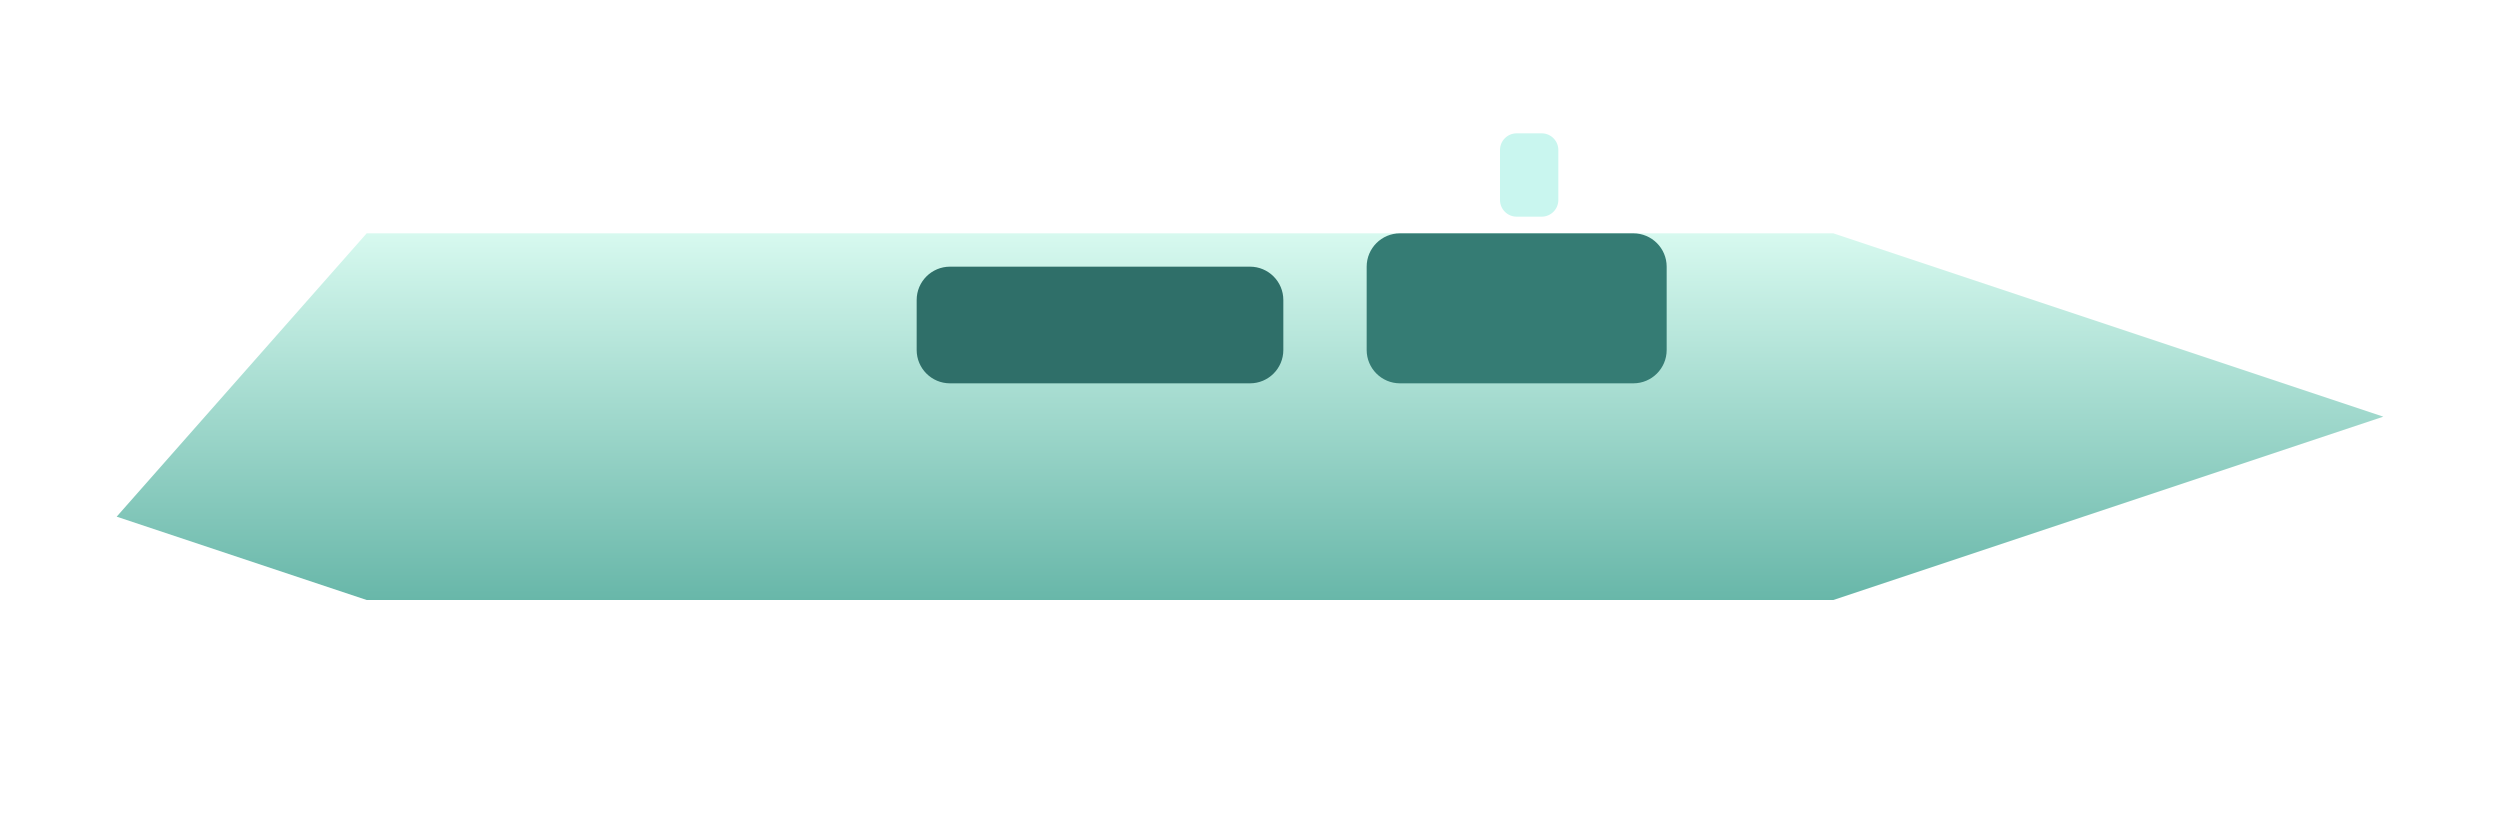
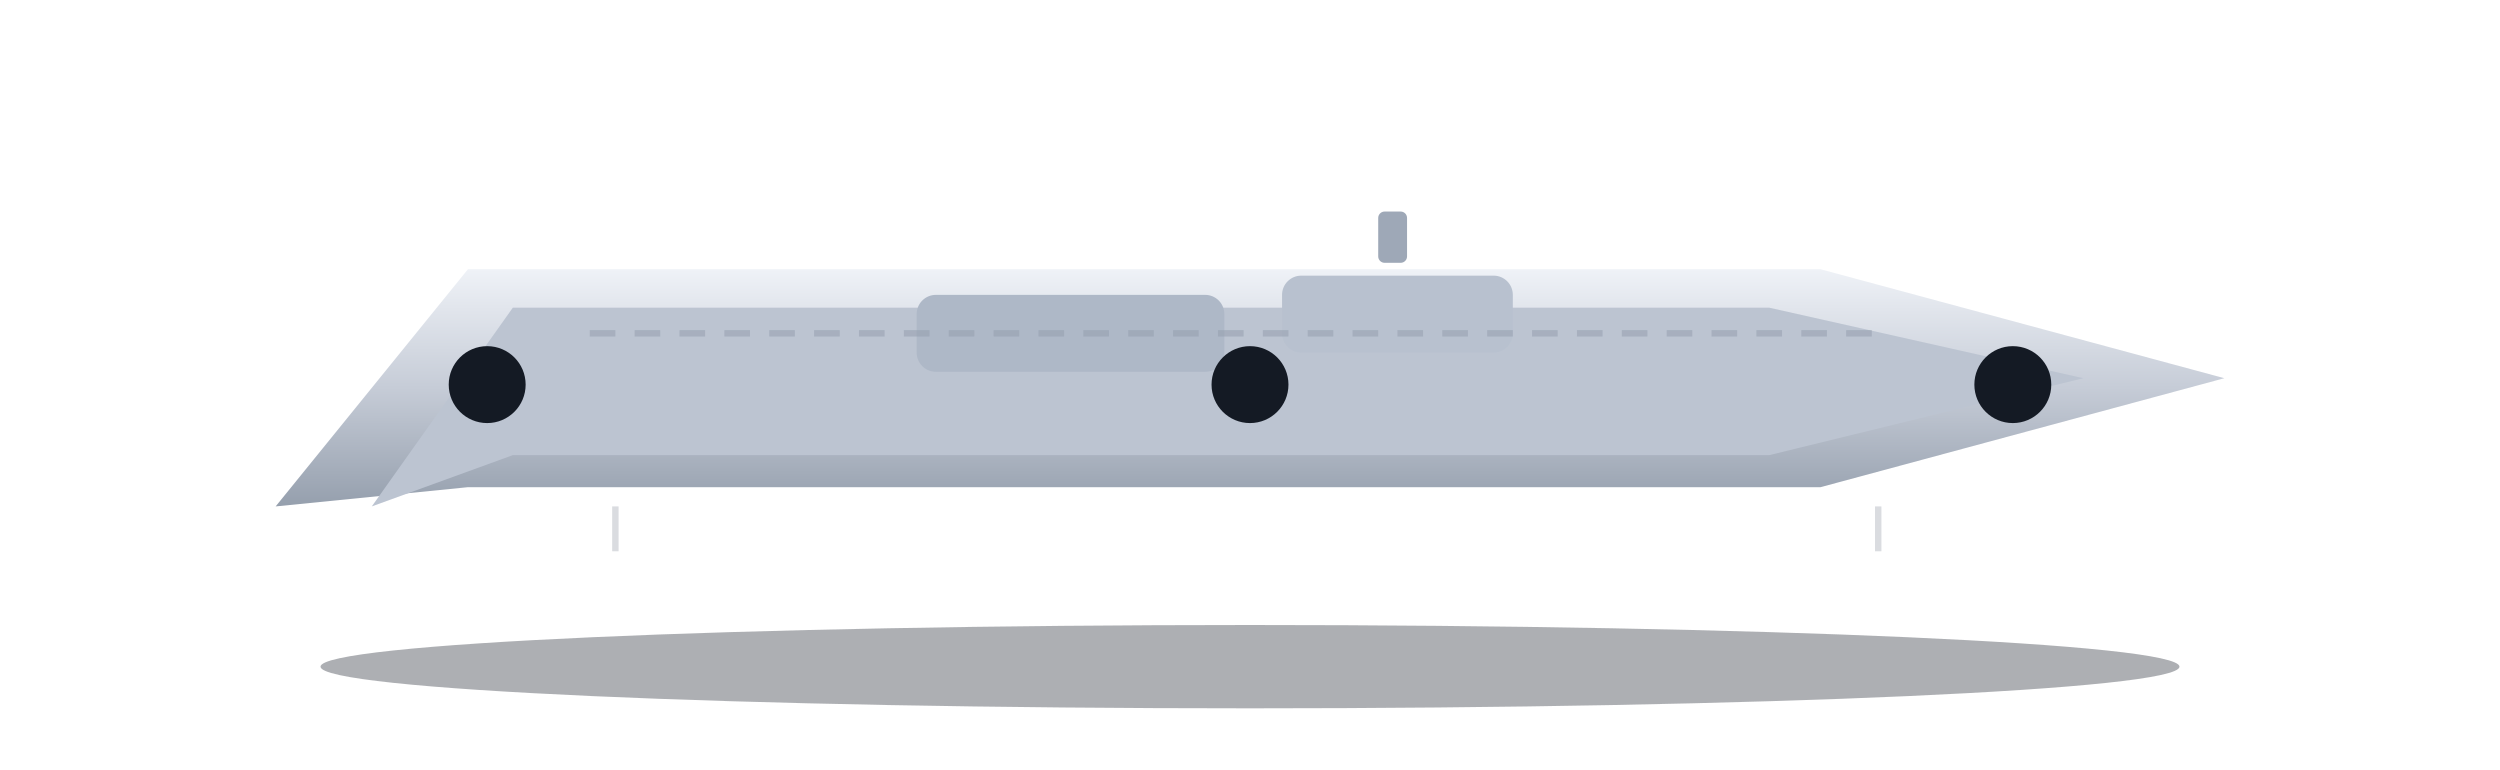
- <svg xmlns="http://www.w3.org/2000/svg" viewBox="0 0 300 100" role="img" aria-label="Destroyer">
+ <svg xmlns="http://www.w3.org/2000/svg" viewBox="0 0 780 240" role="img" aria-label="Destroyer game piece">
  <defs>
-     <linearGradient id="ddHull" x1="0" y1="0" x2="0" y2="1">
-       <stop offset="0" stop-color="#d7f9ef" />
-       <stop offset="1" stop-color="#68b7a9" />
+     <linearGradient id="dd_body" x1="0" y1="0" x2="0" y2="1">
+       <stop offset="0" stop-color="#eff2f7" />
+       <stop offset="0.5" stop-color="#c6ccd7" />
+       <stop offset="1" stop-color="#959fad" />
    </linearGradient>
  </defs>
-   <path d="M14 62 L44 28 H220 L286 50 L220 72 H44 Z" fill="url(#ddHull)" />
-   <rect x="110" y="32" width="44" height="14" rx="4" fill="#2f6f69" />
-   <rect x="164" y="28" width="36" height="18" rx="4" fill="#357c74" />
-   <rect x="180" y="16" width="7" height="10" rx="2" fill="#c9f6ef" />
+   <ellipse cx="390" cy="208" rx="290" ry="13" fill="#0f1522" fill-opacity="0.34" />
+   <path d="M86 158L146 84H568L694 118L568 152H146Z" fill="url(#dd_body)" />
+   <path d="M116 158L160 96H552L650 118L552 142H160Z" fill="#bcc4d1" />
+   <rect x="286" y="92" width="96" height="24" rx="6" fill="#aeb8c7" />
+   <rect x="400" y="86" width="72" height="24" rx="6" fill="#b8c1cf" />
+   <rect x="430" y="66" width="9" height="16" rx="2" fill="#9ea8b7" />
+   <g fill="#141a24">
+     <circle cx="152" cy="120" r="12" />
+     <circle cx="390" cy="120" r="12" />
+     <circle cx="628" cy="120" r="12" />
+   </g>
+   <path d="M184 104H588" stroke="#959faf" stroke-width="2" stroke-dasharray="8 6" opacity="0.56" />
+   <g opacity="0.28" stroke="#798291" stroke-width="2">
+     <path d="M192 158V172" />
+     <path d="M586 158V172" />
+   </g>
</svg>
